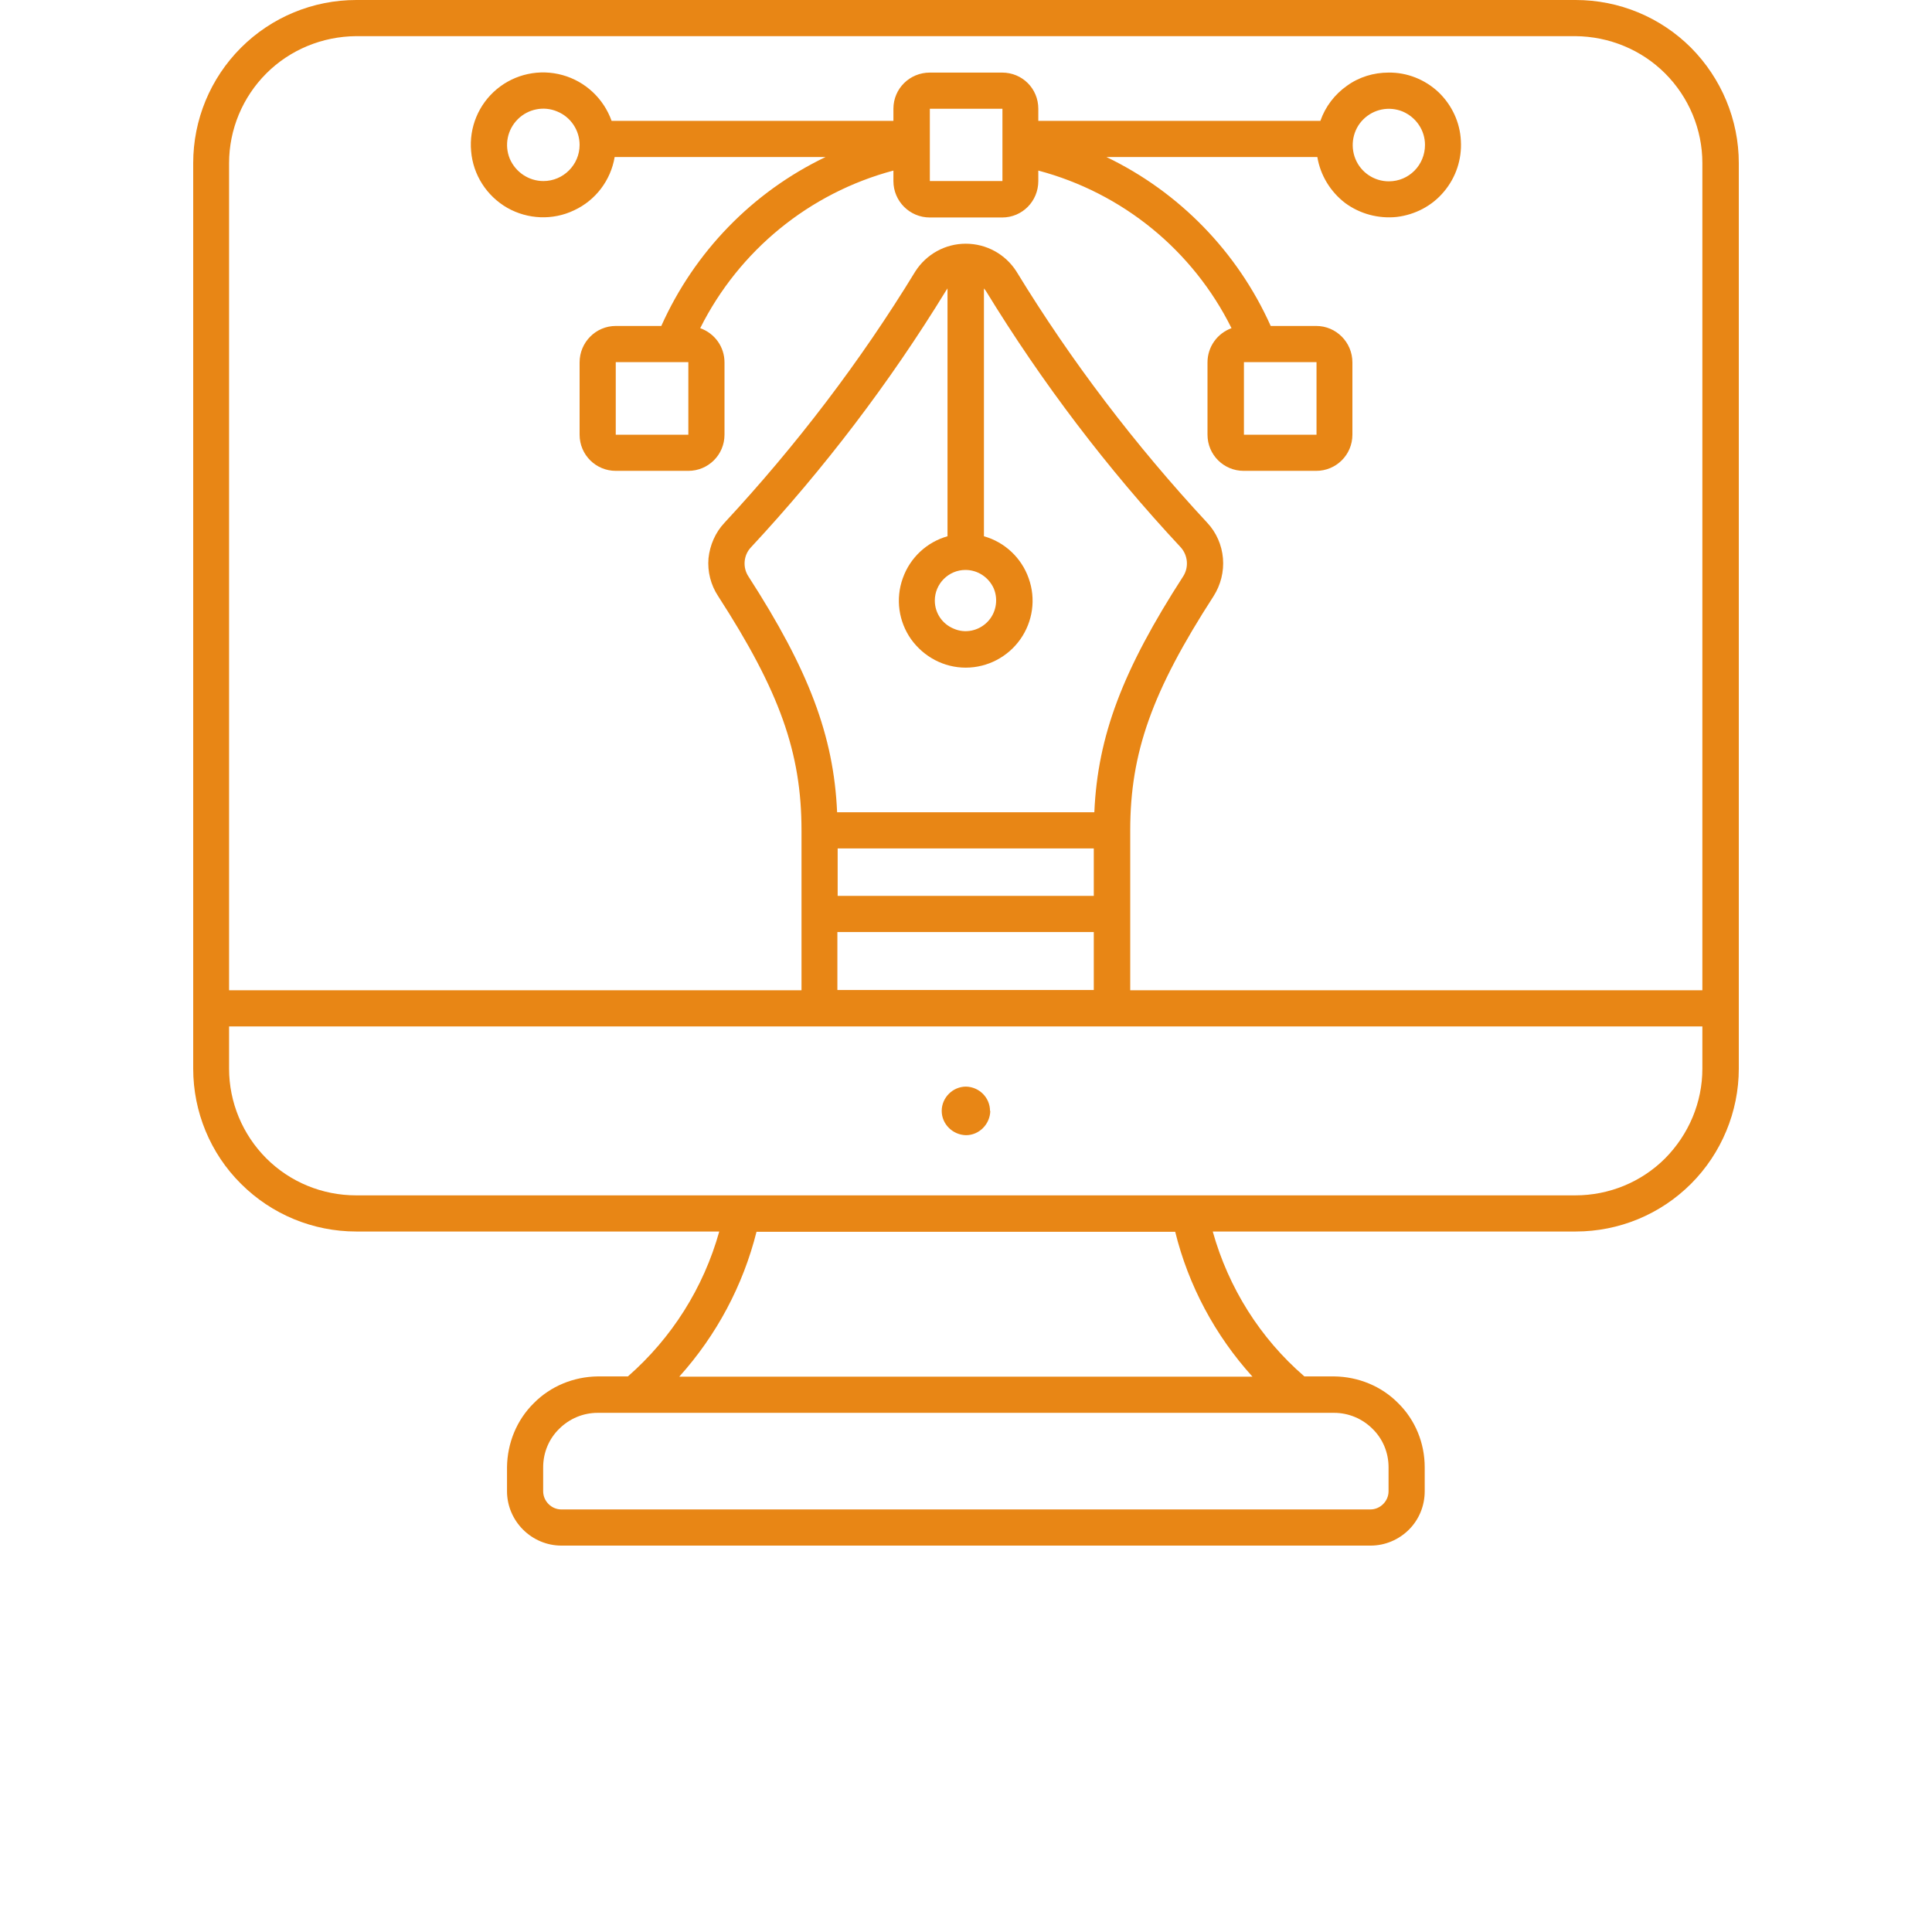
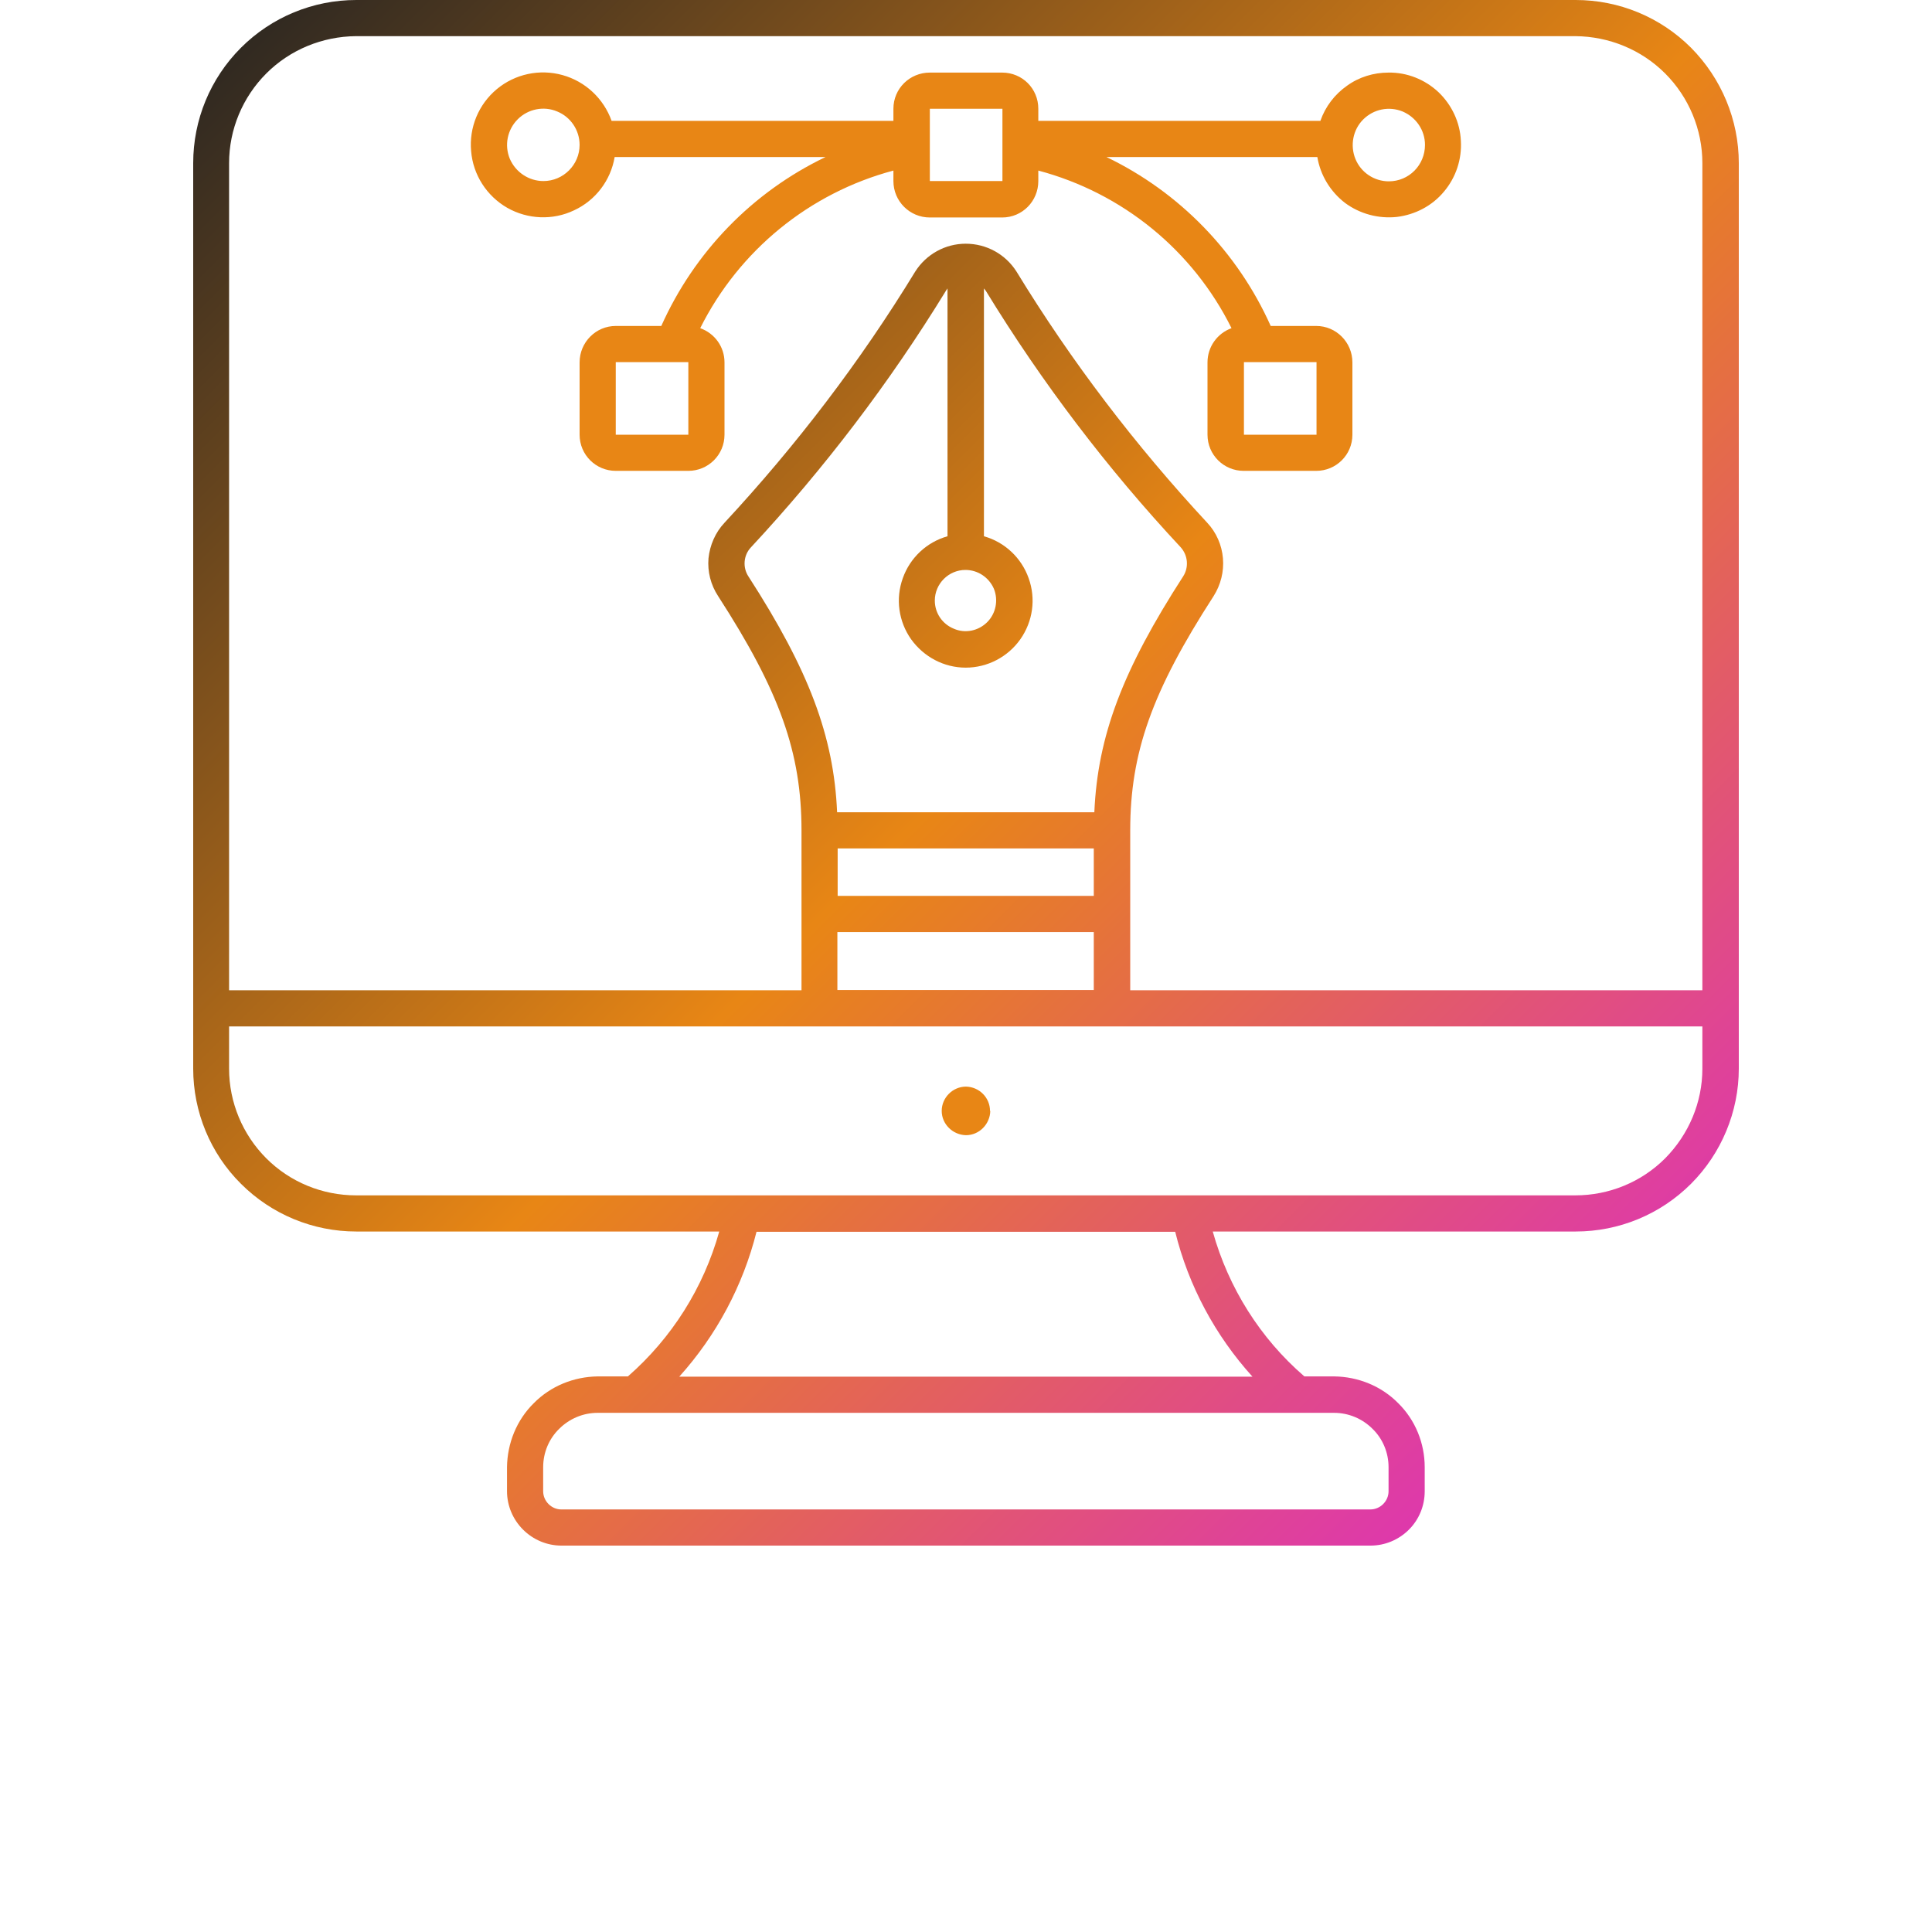
<svg xmlns="http://www.w3.org/2000/svg" width="288" height="288">
  <svg width="288" height="288" version="1.2" viewBox="0 0 700 700">
-     <path fill="#e88615" fill-rule="evenodd" d="m570.9 0c15.7 0 30.7 6.2 41.8 17.3 11 11.1 17.3 26.1 17.3 41.8v328.1c0 15.6-6.3 30.7-17.3 41.7-11.1 11.1-26.1 17.3-41.8 17.3h-131.5c5.7 20.4 17.2 38.7 33.2 52.5h10.8c8.7 0.1 17.1 3.5 23.2 9.7 6.2 6.1 9.6 14.5 9.6 23.2v8.7c0 5.2-2 10.2-5.7 13.9-3.7 3.7-8.7 5.8-13.9 5.8h-293.2c-5.2 0-10.2-2.1-13.9-5.8-3.7-3.7-5.8-8.7-5.8-13.9v-8.7c0.1-8.7 3.5-17.1 9.7-23.2 6.1-6.2 14.5-9.6 23.2-9.7h10.9c15.9-13.9 27.4-32.1 33.1-52.5h-131.5c-15.7 0-30.7-6.2-41.8-17.3-11.1-11-17.3-26.1-17.3-41.7v-328.1c0-15.7 6.2-30.7 17.3-41.8 11.1-11.1 26.1-17.3 41.8-17.3zm-354.4 511.9c-5.2 0-10.2 2.1-13.9 5.8-3.7 3.6-5.8 8.6-5.8 13.9v8.7c0 3.6 3 6.6 6.6 6.6h293.1c3.6 0 6.6-3 6.6-6.6v-8.7c0-5.3-2.1-10.3-5.8-13.9-3.7-3.7-8.7-5.8-13.9-5.8zm209.3-65.6h-151.7c-4.9 19.5-14.5 37.5-28 52.5h207.7c-13.5-14.9-23.2-33-28-52.5zm191-74.4h-533.8v15.3c0 12.2 4.9 23.9 13.5 32.5 8.6 8.6 20.3 13.4 32.5 13.4h441.8c12.2 0 23.9-4.8 32.5-13.4 8.6-8.7 13.5-20.3 13.5-32.5zm0-312.8c0-12.2-4.9-23.9-13.5-32.5-8.6-8.6-20.3-13.4-32.5-13.5h-441.8c-12.2 0.1-23.9 4.9-32.5 13.5-8.6 8.6-13.5 20.3-13.5 32.5v299.7h207.4v-57.9c0-28.2-7.9-50.4-30.2-84.9-2.7-4.1-3.9-8.9-3.5-13.7 0.5-4.8 2.5-9.4 5.8-12.9 26-28 49.2-58.4 69.1-91 4-6.3 10.9-10.1 18.3-10.1 7.5 0 14.4 3.8 18.4 10.1 19.9 32.6 43.1 63 69.1 91 3.3 3.5 5.3 8.1 5.7 12.9 0.4 4.8-0.8 9.6-3.4 13.7-22.3 34.5-30.2 56.7-30.2 84.9v57.9h207.3zm-273.5 45.4q-0.3 0.4-0.6 0.9c-20.4 33.3-44.1 64.4-70.7 93-2.6 2.8-3 7.2-0.8 10.5 21.8 33.8 30.9 57.7 32.1 85.4h93.2c1.2-27.7 10.3-51.6 32.2-85.5 2.1-3.3 1.7-7.6-0.9-10.5-26.6-28.5-50.3-59.7-70.6-92.9q-0.4-0.5-0.7-0.9v89.8c7.5 2.1 13.6 7.8 16.2 15.2 2.7 7.5 1.5 15.7-3 22.1-4.5 6.4-11.9 10.3-19.8 10.3-7.9 0-15.2-3.9-19.8-10.3-4.5-6.4-5.7-14.6-3-22.1 2.6-7.4 8.7-13.1 16.2-15.2zm53 220.1v-17.2h-92.8v17.2zm-92.9 13.1v21h92.9v-21zm35.3-120.1c0 4.5 2.7 8.5 6.9 10.2 4.1 1.8 8.9 0.8 12.1-2.4 3.1-3.1 4.1-7.9 2.4-12.1-1.8-4.1-5.8-6.8-10.3-6.8-6.1 0-11.1 5-11.1 11.1z" class="color000 svgShape" />
+     <linearGradient id="my-cool-gradient" x2="1" y2="1">
+       <stop offset="0%" stop-color="#262422" />
+       <stop offset="50%" stop-color="#e88615" />
+       <stop offset="100%" stop-color="#db23d5" />
+     </linearGradient>
+     <path fill="url(#my-cool-gradient)" fill-rule="evenodd" d="m570.9 0c15.7 0 30.7 6.2 41.8 17.3 11 11.1 17.3 26.1 17.3 41.8v328.1c0 15.6-6.3 30.7-17.3 41.7-11.1 11.1-26.1 17.3-41.8 17.3h-131.5c5.7 20.4 17.2 38.7 33.2 52.5h10.8c8.7 0.1 17.1 3.5 23.2 9.7 6.2 6.1 9.6 14.5 9.6 23.2v8.7c0 5.2-2 10.2-5.7 13.9-3.7 3.7-8.7 5.8-13.9 5.8h-293.2c-5.2 0-10.2-2.1-13.9-5.8-3.7-3.7-5.8-8.7-5.8-13.9v-8.7c0.1-8.7 3.5-17.1 9.7-23.2 6.1-6.2 14.5-9.6 23.2-9.7h10.9c15.9-13.9 27.4-32.1 33.1-52.5h-131.5c-15.7 0-30.7-6.2-41.8-17.3-11.1-11-17.3-26.1-17.3-41.7v-328.1c0-15.7 6.2-30.7 17.3-41.8 11.1-11.1 26.1-17.3 41.8-17.3zm-354.4 511.9c-5.2 0-10.2 2.1-13.9 5.8-3.7 3.6-5.8 8.6-5.8 13.9v8.7c0 3.6 3 6.6 6.6 6.6h293.1c3.6 0 6.6-3 6.6-6.6v-8.7c0-5.3-2.1-10.3-5.8-13.9-3.7-3.7-8.7-5.8-13.9-5.8zm209.3-65.6h-151.7c-4.9 19.5-14.5 37.5-28 52.5h207.7c-13.5-14.9-23.2-33-28-52.5zm191-74.4h-533.8v15.3c0 12.2 4.9 23.9 13.5 32.5 8.6 8.6 20.3 13.4 32.5 13.4h441.8c12.2 0 23.9-4.8 32.5-13.4 8.6-8.7 13.5-20.3 13.5-32.5zm0-312.8c0-12.2-4.9-23.9-13.5-32.5-8.6-8.6-20.3-13.4-32.5-13.5h-441.8c-12.2 0.1-23.9 4.9-32.5 13.5-8.6 8.6-13.5 20.3-13.5 32.5v299.7h207.4v-57.9c0-28.2-7.9-50.4-30.2-84.9-2.7-4.1-3.9-8.9-3.5-13.7 0.5-4.8 2.5-9.4 5.8-12.9 26-28 49.2-58.4 69.1-91 4-6.3 10.9-10.1 18.3-10.1 7.5 0 14.4 3.8 18.4 10.1 19.9 32.6 43.1 63 69.1 91 3.3 3.5 5.3 8.1 5.7 12.9 0.4 4.8-0.8 9.6-3.4 13.7-22.3 34.5-30.2 56.7-30.2 84.9v57.9h207.3zm-273.5 45.4q-0.3 0.4-0.6 0.9c-20.4 33.3-44.1 64.4-70.7 93-2.6 2.8-3 7.2-0.8 10.5 21.8 33.8 30.9 57.7 32.1 85.4h93.2c1.2-27.7 10.3-51.6 32.2-85.5 2.1-3.3 1.7-7.6-0.9-10.5-26.6-28.5-50.3-59.7-70.6-92.9q-0.4-0.5-0.7-0.9v89.8c7.5 2.1 13.6 7.8 16.2 15.2 2.7 7.5 1.5 15.7-3 22.1-4.5 6.4-11.9 10.3-19.8 10.3-7.9 0-15.2-3.9-19.8-10.3-4.5-6.4-5.7-14.6-3-22.1 2.6-7.4 8.7-13.1 16.2-15.2zm53 220.1v-17.2h-92.8v17.2zm-92.9 13.1v21h92.9v-21zm35.3-120.1c0 4.5 2.7 8.5 6.9 10.2 4.1 1.8 8.9 0.8 12.1-2.4 3.1-3.1 4.1-7.9 2.4-12.1-1.8-4.1-5.8-6.8-10.3-6.8-6.1 0-11.1 5-11.1 11.1z" class="color000 svgShape" />
    <path fill="#e88615" d="m358.8 402.5c-0.1 4.8-4 8.8-8.8 8.8-4.8-0.1-8.8-4-8.8-8.8 0-4.8 4-8.8 8.8-8.8 4.8 0.1 8.7 4 8.7 8.8z" class="color000 svgShape" />
    <path fill="#e88615" fill-rule="evenodd" d="m521.2 33.4c4.8 4.6 7.8 10.9 8.1 17.6 0.4 6.7-1.8 13.3-6.1 18.4-4.3 5.2-10.5 8.4-17.1 9.2-6.7 0.7-13.4-1.1-18.8-5.1-5.3-4.1-8.9-10-10-16.6h-76.4c26.4 12.7 47.5 34.4 59.5 61.2h16.5c7.2 0 13.1 5.9 13.1 13.2v26.2c0 7.3-5.9 13.1-13.1 13.1h-26.3c-7.2 0-13.1-5.8-13.1-13.1v-26.2c0-5.6 3.5-10.5 8.7-12.4-14-28.2-39.5-49-70-57.1v3.8c0 7.3-5.8 13.2-13.1 13.2h-26.2c-7.3 0-13.2-5.9-13.2-13.2v-3.8c-30.4 8.1-55.9 28.9-70 57.1 5.3 1.9 8.8 6.8 8.8 12.4v26.2c0 7.3-5.9 13.1-13.1 13.1h-26.3c-7.2 0-13.1-5.8-13.1-13.1v-26.2c0-7.3 5.9-13.2 13.1-13.2h16.5c12-26.8 33-48.5 59.5-61.2h-76.4c-1.4 8.4-6.9 15.7-14.7 19.3-7.7 3.7-16.8 3.3-24.2-0.9-7.5-4.3-12.4-12-13.1-20.5-0.8-8.6 2.7-17 9.3-22.5 6.6-5.5 15.5-7.4 23.8-5.1 8.3 2.3 14.9 8.5 17.8 16.6h102.1v-4.4c0-7.3 5.9-13.1 13.2-13.1h26.2c7.3 0 13.1 5.8 13.1 13.1v4.4h102.2c1.8-5.2 5.2-9.6 9.6-12.7 4.4-3.2 9.7-4.8 15.1-4.8 6.7-0.1 13.2 2.5 18.1 7.1zm-311.2 19.1c0-5.3-3.2-10.1-8.1-12.1-4.9-2.1-10.6-0.9-14.3 2.8-3.8 3.8-4.9 9.4-2.9 14.3 2.1 4.9 6.9 8.1 12.2 8.1 7.2 0 13.1-5.9 13.1-13.1zm39.4 105v-26.3h-26.3v26.3zm113.8-91.9v-26.2h-26.3v26.2zm87.5 91.9h26.3v-26.3h-26.3zm65.6-105c0-5.3-3.2-10-8.1-12.1-4.9-2-10.5-0.9-14.3 2.9-3.7 3.7-4.8 9.4-2.8 14.3 2 4.9 6.8 8.1 12.1 8.1 7.3 0 13.1-5.9 13.1-13.2z" class="color000 svgShape" />
  </svg>
</svg>
